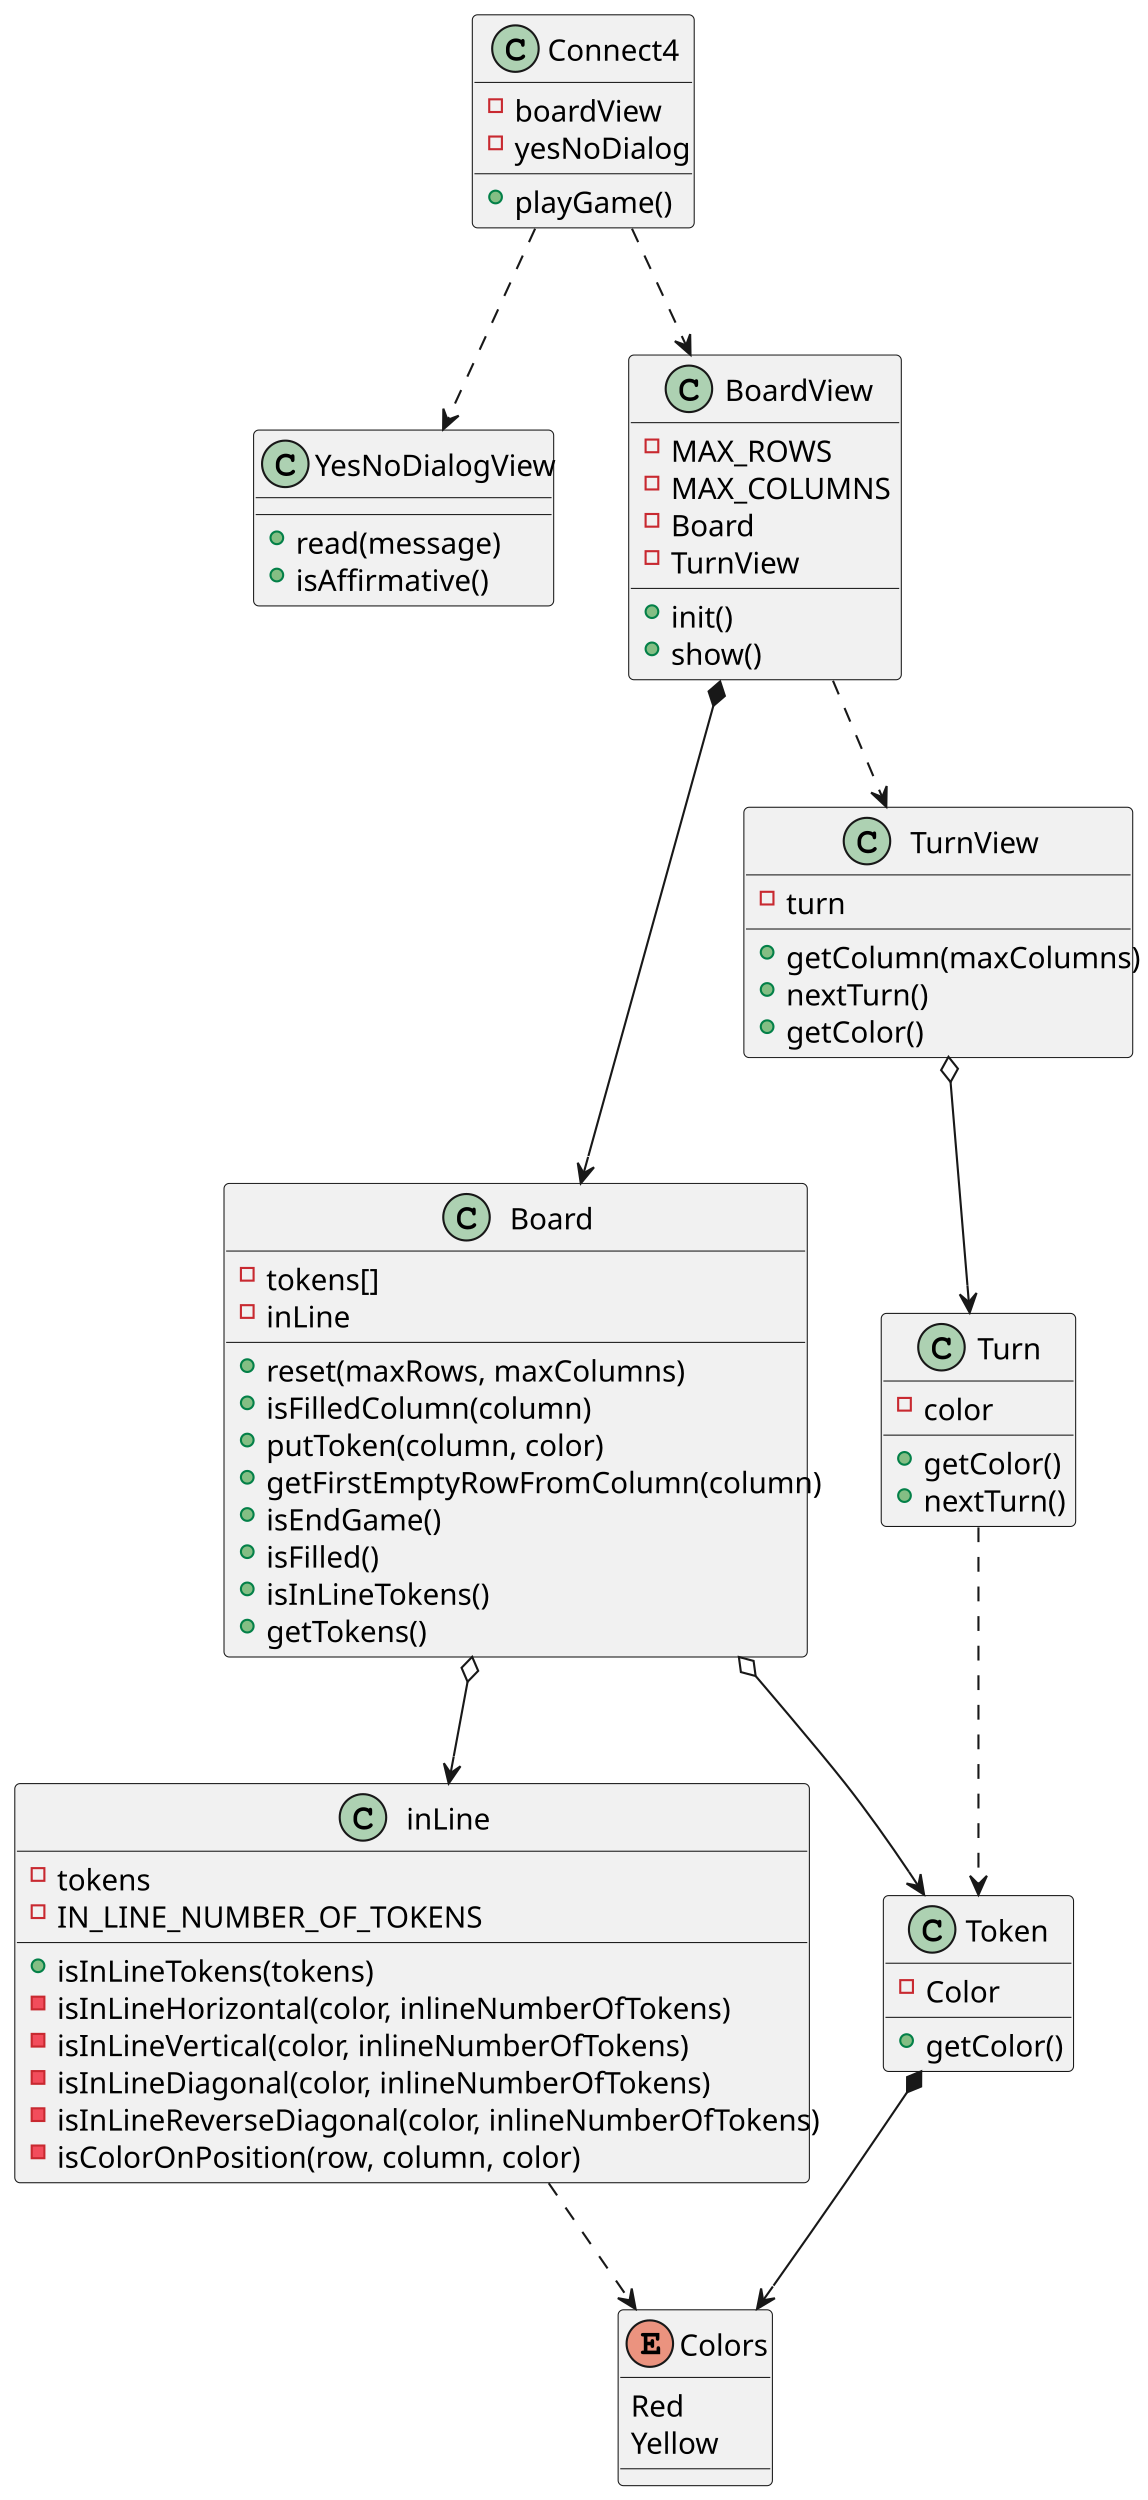
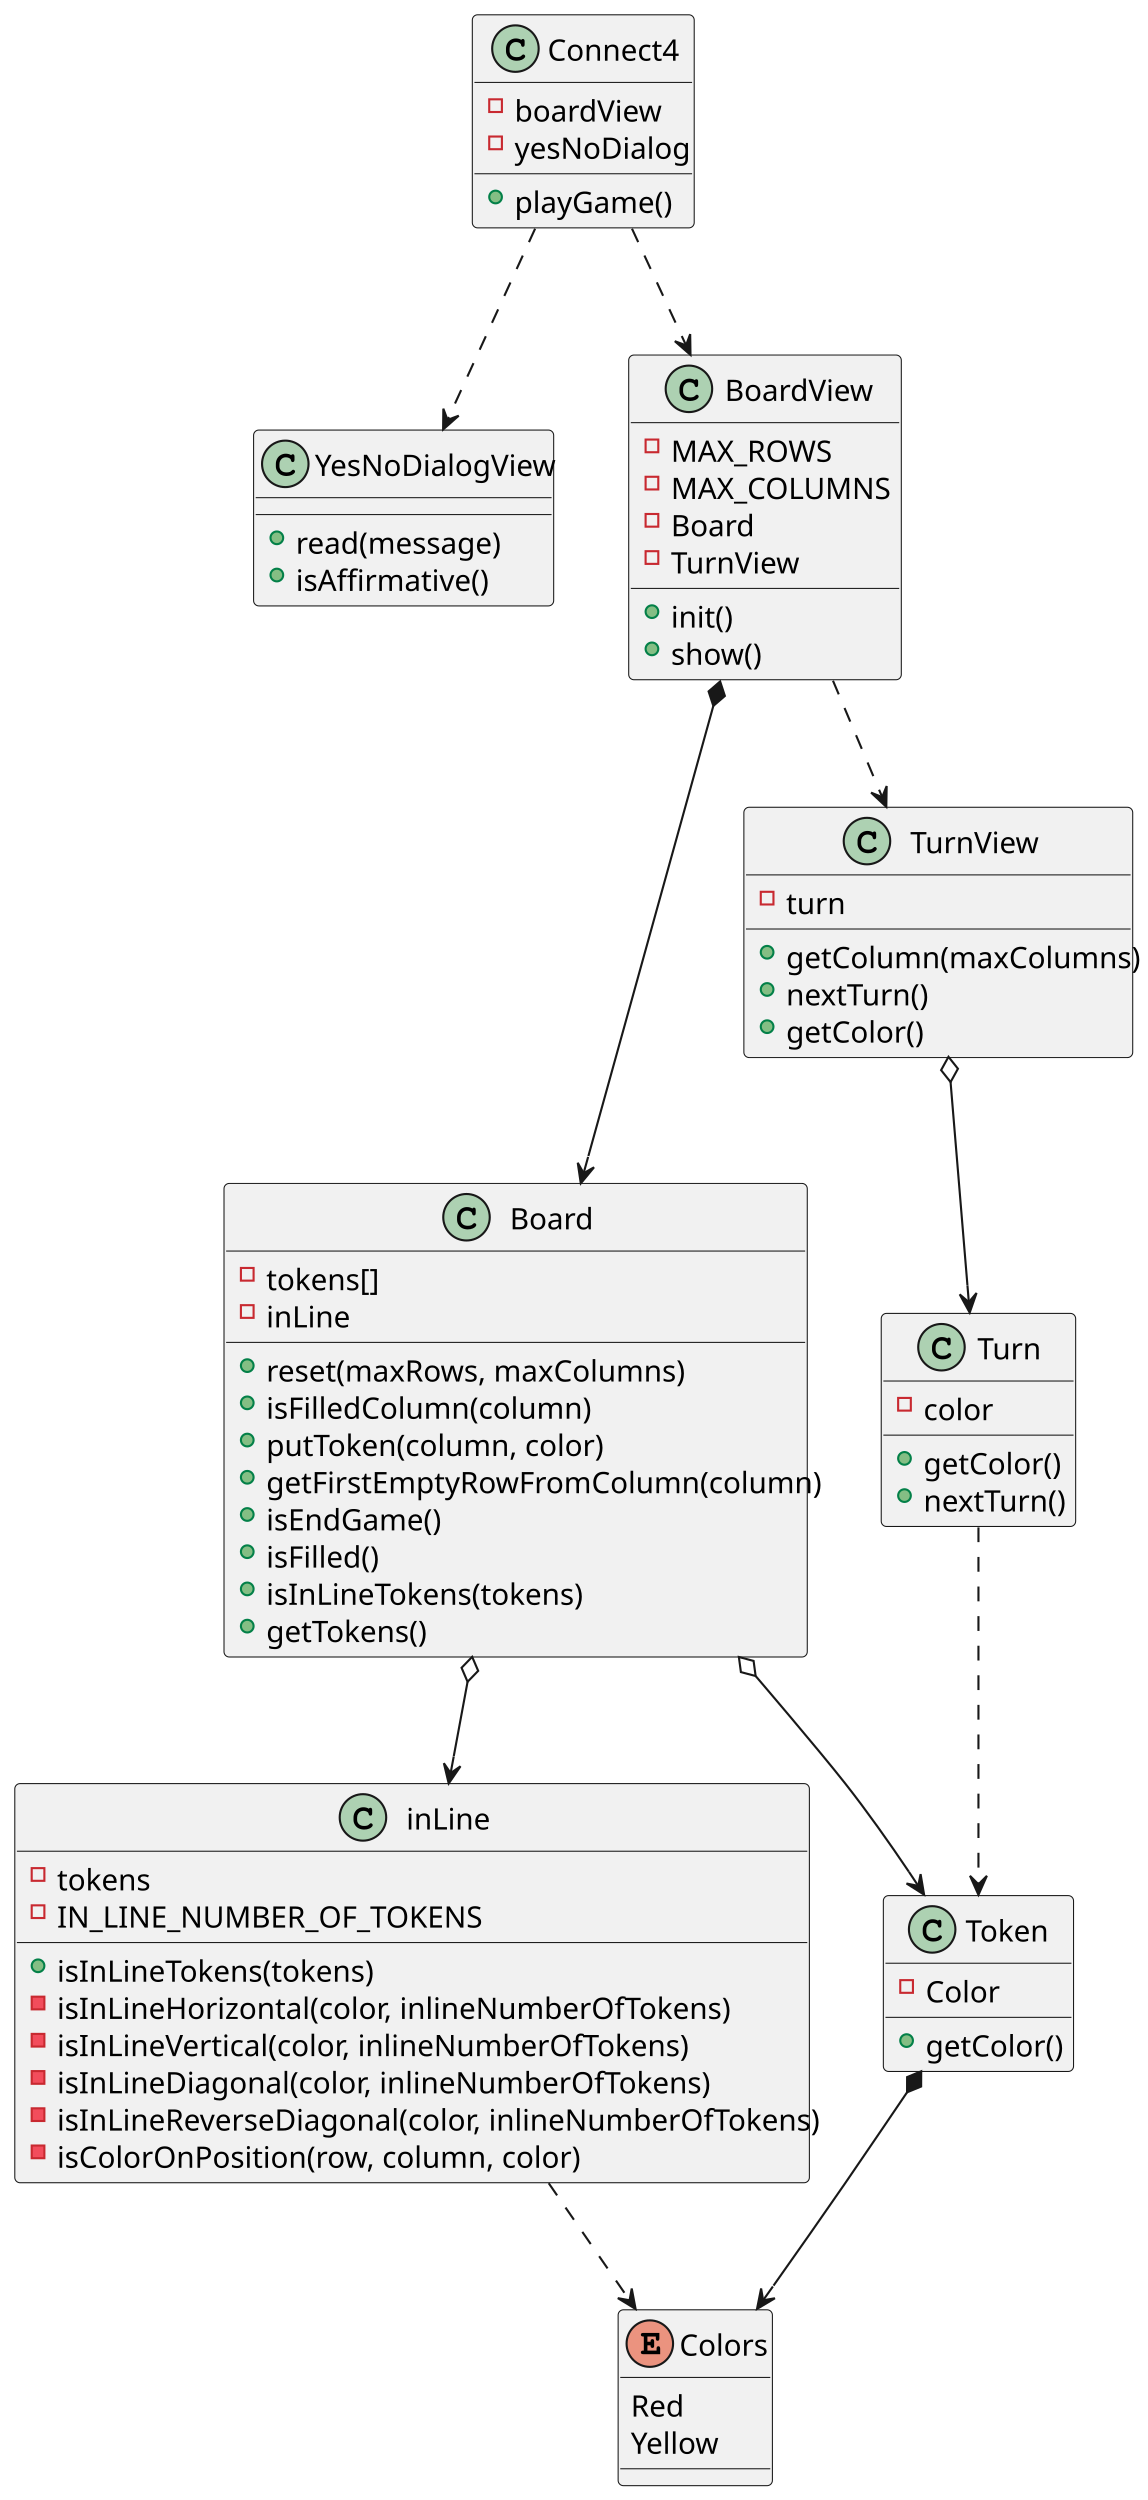
<svg xmlns="http://www.w3.org/2000/svg" contentStyleType="text/css" height="1183px" preserveAspectRatio="none" style="width:543px;height:1183px;background:#FFFFFF;" version="1.1" viewBox="0 0 543 1183" width="543px" zoomAndPan="magnify">
  <defs />
  <g>
    <g id="elem_Connect4">
      <rect codeLine="2" fill="#F1F1F1" height="100.828" id="Connect4" rx="2.5" ry="2.5" style="stroke:#181818;stroke-width:0.5;" width="105" x="223.5" y="7" />
      <ellipse cx="243.9" cy="23" fill="#ADD1B2" rx="11" ry="11" style="stroke:#181818;stroke-width:1.0;" />
      <path d="M246.666,18.875 Q246.822,18.656 247.009,18.547 Q247.197,18.438 247.416,18.438 Q247.791,18.438 248.025,18.703 Q248.259,18.953 248.259,19.562 L248.259,21.016 Q248.259,21.625 248.025,21.891 Q247.791,22.156 247.416,22.156 Q247.072,22.156 246.869,21.953 Q246.666,21.766 246.556,21.25 Q246.509,20.891 246.322,20.703 Q245.994,20.328 245.384,20.109 Q244.775,19.891 244.15,19.891 Q243.384,19.891 242.744,20.219 Q242.119,20.547 241.619,21.297 Q241.134,22.047 241.134,23.078 L241.134,24.172 Q241.134,25.406 242.025,26.234 Q242.916,27.047 244.509,27.047 Q245.447,27.047 246.103,26.797 Q246.494,26.641 246.916,26.203 Q247.181,25.938 247.322,25.859 Q247.478,25.781 247.681,25.781 Q248.009,25.781 248.259,26.047 Q248.525,26.297 248.525,26.641 Q248.525,26.984 248.181,27.391 Q247.681,27.969 246.884,28.297 Q245.806,28.75 244.509,28.75 Q242.994,28.75 241.791,28.125 Q240.806,27.625 240.119,26.562 Q239.431,25.484 239.431,24.203 L239.431,23.047 Q239.431,21.719 240.041,20.578 Q240.666,19.422 241.759,18.812 Q242.853,18.188 244.088,18.188 Q244.822,18.188 245.463,18.359 Q246.119,18.516 246.666,18.875 Z " fill="#000000" />
      <text fill="#000000" font-family="sans-serif" font-size="14" lengthAdjust="spacing" textLength="61" x="259.1" y="28.729">Connect4</text>
      <line style="stroke:#181818;stroke-width:0.5;" x1="224.5" x2="327.5" y1="39" y2="39" />
      <rect fill="none" height="6" style="stroke:#C82930;stroke-width:1.0;" width="6" x="231.5" y="47" />
      <text fill="#000000" font-family="sans-serif" font-size="14" lengthAdjust="spacing" textLength="66" x="243.5" y="57.533">boardView</text>
      <rect fill="none" height="6" style="stroke:#C82930;stroke-width:1.0;" width="6" x="231.5" y="64.609" />
      <text fill="#000000" font-family="sans-serif" font-size="14" lengthAdjust="spacing" textLength="79" x="243.5" y="75.143">yesNoDialog</text>
      <line style="stroke:#181818;stroke-width:0.5;" x1="224.5" x2="327.5" y1="82.219" y2="82.219" />
      <ellipse cx="234.5" cy="93.219" fill="#84BE84" rx="3" ry="3" style="stroke:#038048;stroke-width:1.0;" />
      <text fill="#000000" font-family="sans-serif" font-size="14" lengthAdjust="spacing" textLength="74" x="243.5" y="100.752">playGame()</text>
    </g>
    <g id="elem_YesNoDialogView">
      <rect codeLine="7" fill="#F1F1F1" height="83.219" id="YesNoDialogView" rx="2.5" ry="2.5" style="stroke:#181818;stroke-width:0.5;" width="142" x="120" y="203.5" />
      <ellipse cx="135" cy="219.5" fill="#ADD1B2" rx="11" ry="11" style="stroke:#181818;stroke-width:1.0;" />
      <path d="M137.766,215.375 Q137.922,215.156 138.109,215.047 Q138.297,214.938 138.516,214.938 Q138.891,214.938 139.125,215.203 Q139.359,215.453 139.359,216.062 L139.359,217.516 Q139.359,218.125 139.125,218.391 Q138.891,218.656 138.516,218.656 Q138.172,218.656 137.969,218.453 Q137.766,218.266 137.656,217.75 Q137.609,217.391 137.422,217.203 Q137.094,216.828 136.484,216.609 Q135.875,216.391 135.25,216.391 Q134.484,216.391 133.844,216.719 Q133.219,217.047 132.719,217.797 Q132.234,218.547 132.234,219.578 L132.234,220.672 Q132.234,221.906 133.125,222.734 Q134.016,223.547 135.609,223.547 Q136.547,223.547 137.203,223.297 Q137.594,223.141 138.016,222.703 Q138.281,222.438 138.422,222.359 Q138.578,222.281 138.781,222.281 Q139.109,222.281 139.359,222.547 Q139.625,222.797 139.625,223.141 Q139.625,223.484 139.281,223.891 Q138.781,224.469 137.984,224.797 Q136.906,225.25 135.609,225.25 Q134.094,225.25 132.891,224.625 Q131.906,224.125 131.219,223.062 Q130.531,221.984 130.531,220.703 L130.531,219.547 Q130.531,218.219 131.141,217.078 Q131.766,215.922 132.859,215.312 Q133.953,214.688 135.188,214.688 Q135.922,214.688 136.562,214.859 Q137.219,215.016 137.766,215.375 Z " fill="#000000" />
      <text fill="#000000" font-family="sans-serif" font-size="14" lengthAdjust="spacing" textLength="110" x="149" y="225.228">YesNoDialogView</text>
      <line style="stroke:#181818;stroke-width:0.5;" x1="121" x2="261" y1="235.5" y2="235.5" />
      <line style="stroke:#181818;stroke-width:0.5;" x1="121" x2="261" y1="243.5" y2="243.5" />
      <ellipse cx="131" cy="254.5" fill="#84BE84" rx="3" ry="3" style="stroke:#038048;stroke-width:1.0;" />
      <text fill="#000000" font-family="sans-serif" font-size="14" lengthAdjust="spacing" textLength="96" x="140" y="262.033">read(message)</text>
      <ellipse cx="131" cy="272.109" fill="#84BE84" rx="3" ry="3" style="stroke:#038048;stroke-width:1.0;" />
      <text fill="#000000" font-family="sans-serif" font-size="14" lengthAdjust="spacing" textLength="86" x="140" y="279.643">isAffirmative()</text>
    </g>
    <g id="elem_Board">
      <rect codeLine="11" fill="#F1F1F1" height="224.094" id="Board" rx="2.5" ry="2.5" style="stroke:#181818;stroke-width:0.5;" width="276" x="106" y="560" />
      <ellipse cx="220.75" cy="576" fill="#ADD1B2" rx="11" ry="11" style="stroke:#181818;stroke-width:1.0;" />
      <path d="M223.516,571.875 Q223.672,571.656 223.859,571.547 Q224.047,571.438 224.266,571.438 Q224.641,571.438 224.875,571.703 Q225.109,571.953 225.109,572.562 L225.109,574.016 Q225.109,574.625 224.875,574.891 Q224.641,575.156 224.266,575.156 Q223.922,575.156 223.719,574.953 Q223.516,574.766 223.406,574.25 Q223.359,573.891 223.172,573.703 Q222.844,573.328 222.234,573.109 Q221.625,572.891 221,572.891 Q220.234,572.891 219.594,573.219 Q218.969,573.547 218.469,574.297 Q217.984,575.047 217.984,576.078 L217.984,577.172 Q217.984,578.406 218.875,579.234 Q219.766,580.047 221.359,580.047 Q222.297,580.047 222.953,579.797 Q223.344,579.641 223.766,579.203 Q224.031,578.938 224.172,578.859 Q224.328,578.781 224.531,578.781 Q224.859,578.781 225.109,579.047 Q225.375,579.297 225.375,579.641 Q225.375,579.984 225.031,580.391 Q224.531,580.969 223.734,581.297 Q222.656,581.75 221.359,581.75 Q219.844,581.75 218.641,581.125 Q217.656,580.625 216.969,579.562 Q216.281,578.484 216.281,577.203 L216.281,576.047 Q216.281,574.719 216.891,573.578 Q217.516,572.422 218.609,571.812 Q219.703,571.188 220.938,571.188 Q221.672,571.188 222.312,571.359 Q222.969,571.516 223.516,571.875 Z " fill="#000000" />
      <text fill="#000000" font-family="sans-serif" font-size="14" lengthAdjust="spacing" textLength="38" x="241.25" y="581.729">Board</text>
      <line style="stroke:#181818;stroke-width:0.5;" x1="107" x2="381" y1="592" y2="592" />
      <rect fill="none" height="6" style="stroke:#C82930;stroke-width:1.0;" width="6" x="114" y="600" />
      <text fill="#000000" font-family="sans-serif" font-size="14" lengthAdjust="spacing" textLength="50" x="126" y="610.533">tokens[]</text>
      <rect fill="none" height="6" style="stroke:#C82930;stroke-width:1.0;" width="6" x="114" y="617.609" />
      <text fill="#000000" font-family="sans-serif" font-size="14" lengthAdjust="spacing" textLength="38" x="126" y="628.143">inLine</text>
      <line style="stroke:#181818;stroke-width:0.5;" x1="107" x2="381" y1="635.219" y2="635.219" />
      <ellipse cx="117" cy="646.219" fill="#84BE84" rx="3" ry="3" style="stroke:#038048;stroke-width:1.0;" />
      <text fill="#000000" font-family="sans-serif" font-size="14" lengthAdjust="spacing" textLength="189" x="126" y="653.752">reset(maxRows, maxColumns)</text>
      <ellipse cx="117" cy="663.828" fill="#84BE84" rx="3" ry="3" style="stroke:#038048;stroke-width:1.0;" />
      <text fill="#000000" font-family="sans-serif" font-size="14" lengthAdjust="spacing" textLength="147" x="126" y="671.361">isFilledColumn(column)</text>
      <ellipse cx="117" cy="681.438" fill="#84BE84" rx="3" ry="3" style="stroke:#038048;stroke-width:1.0;" />
      <text fill="#000000" font-family="sans-serif" font-size="14" lengthAdjust="spacing" textLength="154" x="126" y="688.971">putToken(column, color)</text>
      <ellipse cx="117" cy="699.047" fill="#84BE84" rx="3" ry="3" style="stroke:#038048;stroke-width:1.0;" />
      <text fill="#000000" font-family="sans-serif" font-size="14" lengthAdjust="spacing" textLength="250" x="126" y="706.58">getFirstEmptyRowFromColumn(column)</text>
      <ellipse cx="117" cy="716.656" fill="#84BE84" rx="3" ry="3" style="stroke:#038048;stroke-width:1.0;" />
      <text fill="#000000" font-family="sans-serif" font-size="14" lengthAdjust="spacing" textLength="83" x="126" y="724.189">isEndGame()</text>
      <ellipse cx="117" cy="734.266" fill="#84BE84" rx="3" ry="3" style="stroke:#038048;stroke-width:1.0;" />
      <text fill="#000000" font-family="sans-serif" font-size="14" lengthAdjust="spacing" textLength="54" x="126" y="741.799">isFilled()</text>
      <ellipse cx="117" cy="751.875" fill="#84BE84" rx="3" ry="3" style="stroke:#038048;stroke-width:1.0;" />
-       <text fill="#000000" font-family="sans-serif" font-size="14" lengthAdjust="spacing" textLength="105" x="126" y="759.408">isInLineTokens()</text>
+       <text fill="#000000" font-family="sans-serif" font-size="14" lengthAdjust="spacing" textLength="147" x="126" y="759.408">isInLineTokens(tokens)</text>
      <ellipse cx="117" cy="769.484" fill="#84BE84" rx="3" ry="3" style="stroke:#038048;stroke-width:1.0;" />
      <text fill="#000000" font-family="sans-serif" font-size="14" lengthAdjust="spacing" textLength="77" x="126" y="777.018">getTokens()</text>
    </g>
    <g id="elem_BoardView">
      <rect codeLine="23" fill="#F1F1F1" height="153.656" id="BoardView" rx="2.5" ry="2.5" style="stroke:#181818;stroke-width:0.5;" width="129" x="297.5" y="168" />
      <ellipse cx="326" cy="184" fill="#ADD1B2" rx="11" ry="11" style="stroke:#181818;stroke-width:1.0;" />
      <path d="M328.766,179.875 Q328.922,179.656 329.109,179.547 Q329.297,179.438 329.516,179.438 Q329.891,179.438 330.125,179.703 Q330.359,179.953 330.359,180.562 L330.359,182.016 Q330.359,182.625 330.125,182.891 Q329.891,183.156 329.516,183.156 Q329.172,183.156 328.969,182.953 Q328.766,182.766 328.656,182.25 Q328.609,181.891 328.422,181.703 Q328.094,181.328 327.484,181.109 Q326.875,180.891 326.25,180.891 Q325.484,180.891 324.844,181.219 Q324.219,181.547 323.719,182.297 Q323.234,183.047 323.234,184.078 L323.234,185.172 Q323.234,186.406 324.125,187.234 Q325.016,188.047 326.609,188.047 Q327.547,188.047 328.203,187.797 Q328.594,187.641 329.016,187.203 Q329.281,186.938 329.422,186.859 Q329.578,186.781 329.781,186.781 Q330.109,186.781 330.359,187.047 Q330.625,187.297 330.625,187.641 Q330.625,187.984 330.281,188.391 Q329.781,188.969 328.984,189.297 Q327.906,189.75 326.609,189.75 Q325.094,189.75 323.891,189.125 Q322.906,188.625 322.219,187.562 Q321.531,186.484 321.531,185.203 L321.531,184.047 Q321.531,182.719 322.141,181.578 Q322.766,180.422 323.859,179.812 Q324.953,179.188 326.188,179.188 Q326.922,179.188 327.562,179.359 Q328.219,179.516 328.766,179.875 Z " fill="#000000" />
      <text fill="#000000" font-family="sans-serif" font-size="14" lengthAdjust="spacing" textLength="67" x="343" y="189.728">BoardView</text>
      <line style="stroke:#181818;stroke-width:0.5;" x1="298.5" x2="425.5" y1="200" y2="200" />
      <rect fill="none" height="6" style="stroke:#C82930;stroke-width:1.0;" width="6" x="305.5" y="208" />
      <text fill="#000000" font-family="sans-serif" font-size="14" lengthAdjust="spacing" textLength="79" x="317.5" y="218.533">MAX_ROWS</text>
      <rect fill="none" height="6" style="stroke:#C82930;stroke-width:1.0;" width="6" x="305.5" y="225.609" />
      <text fill="#000000" font-family="sans-serif" font-size="14" lengthAdjust="spacing" textLength="103" x="317.5" y="236.143">MAX_COLUMNS</text>
      <rect fill="none" height="6" style="stroke:#C82930;stroke-width:1.0;" width="6" x="305.5" y="243.219" />
      <text fill="#000000" font-family="sans-serif" font-size="14" lengthAdjust="spacing" textLength="38" x="317.5" y="253.752">Board</text>
      <rect fill="none" height="6" style="stroke:#C82930;stroke-width:1.0;" width="6" x="305.5" y="260.828" />
      <text fill="#000000" font-family="sans-serif" font-size="14" lengthAdjust="spacing" textLength="59" x="317.5" y="271.361">TurnView</text>
      <line style="stroke:#181818;stroke-width:0.5;" x1="298.5" x2="425.5" y1="278.438" y2="278.438" />
      <ellipse cx="308.5" cy="289.438" fill="#84BE84" rx="3" ry="3" style="stroke:#038048;stroke-width:1.0;" />
      <text fill="#000000" font-family="sans-serif" font-size="14" lengthAdjust="spacing" textLength="28" x="317.5" y="296.971">init()</text>
      <ellipse cx="308.5" cy="307.047" fill="#84BE84" rx="3" ry="3" style="stroke:#038048;stroke-width:1.0;" />
      <text fill="#000000" font-family="sans-serif" font-size="14" lengthAdjust="spacing" textLength="42" x="317.5" y="314.58">show()</text>
    </g>
    <g id="elem_inLine">
      <rect codeLine="31" fill="#F1F1F1" height="188.875" id="inLine" rx="2.5" ry="2.5" style="stroke:#181818;stroke-width:0.5;" width="376" x="7" y="844" />
      <ellipse cx="171.75" cy="860" fill="#ADD1B2" rx="11" ry="11" style="stroke:#181818;stroke-width:1.0;" />
      <path d="M174.516,855.875 Q174.672,855.656 174.859,855.547 Q175.047,855.438 175.266,855.438 Q175.641,855.438 175.875,855.703 Q176.109,855.953 176.109,856.562 L176.109,858.016 Q176.109,858.625 175.875,858.891 Q175.641,859.156 175.266,859.156 Q174.922,859.156 174.719,858.953 Q174.516,858.766 174.406,858.25 Q174.359,857.891 174.172,857.703 Q173.844,857.328 173.234,857.109 Q172.625,856.891 172,856.891 Q171.234,856.891 170.594,857.219 Q169.969,857.547 169.469,858.297 Q168.984,859.047 168.984,860.078 L168.984,861.172 Q168.984,862.406 169.875,863.234 Q170.766,864.047 172.359,864.047 Q173.297,864.047 173.953,863.797 Q174.344,863.641 174.766,863.203 Q175.031,862.938 175.172,862.859 Q175.328,862.781 175.531,862.781 Q175.859,862.781 176.109,863.047 Q176.375,863.297 176.375,863.641 Q176.375,863.984 176.031,864.391 Q175.531,864.969 174.734,865.297 Q173.656,865.75 172.359,865.75 Q170.844,865.75 169.641,865.125 Q168.656,864.625 167.969,863.562 Q167.281,862.484 167.281,861.203 L167.281,860.047 Q167.281,858.719 167.891,857.578 Q168.516,856.422 169.609,855.812 Q170.703,855.188 171.938,855.188 Q172.672,855.188 173.312,855.359 Q173.969,855.516 174.516,855.875 Z " fill="#000000" />
      <text fill="#000000" font-family="sans-serif" font-size="14" lengthAdjust="spacing" textLength="38" x="192.25" y="865.729">inLine</text>
      <line style="stroke:#181818;stroke-width:0.5;" x1="8" x2="382" y1="876" y2="876" />
      <rect fill="none" height="6" style="stroke:#C82930;stroke-width:1.0;" width="6" x="15" y="884" />
      <text fill="#000000" font-family="sans-serif" font-size="14" lengthAdjust="spacing" textLength="42" x="27" y="894.533">tokens</text>
      <rect fill="none" height="6" style="stroke:#C82930;stroke-width:1.0;" width="6" x="15" y="901.609" />
      <text fill="#000000" font-family="sans-serif" font-size="14" lengthAdjust="spacing" textLength="206" x="27" y="912.143">IN_LINE_NUMBER_OF_TOKENS</text>
      <line style="stroke:#181818;stroke-width:0.5;" x1="8" x2="382" y1="919.219" y2="919.219" />
      <ellipse cx="18" cy="930.219" fill="#84BE84" rx="3" ry="3" style="stroke:#038048;stroke-width:1.0;" />
      <text fill="#000000" font-family="sans-serif" font-size="14" lengthAdjust="spacing" textLength="147" x="27" y="937.752">isInLineTokens(tokens)</text>
      <rect fill="#F24D5C" height="6" style="stroke:#C82930;stroke-width:1.0;" width="6" x="15" y="944.828" />
      <text fill="#000000" font-family="sans-serif" font-size="14" lengthAdjust="spacing" textLength="303" x="27" y="955.361">isInLineHorizontal(color, inlineNumberOfTokens)</text>
      <rect fill="#F24D5C" height="6" style="stroke:#C82930;stroke-width:1.0;" width="6" x="15" y="962.438" />
      <text fill="#000000" font-family="sans-serif" font-size="14" lengthAdjust="spacing" textLength="288" x="27" y="972.971">isInLineVertical(color, inlineNumberOfTokens)</text>
      <rect fill="#F24D5C" height="6" style="stroke:#C82930;stroke-width:1.0;" width="6" x="15" y="980.047" />
      <text fill="#000000" font-family="sans-serif" font-size="14" lengthAdjust="spacing" textLength="297" x="27" y="990.58">isInLineDiagonal(color, inlineNumberOfTokens)</text>
      <rect fill="#F24D5C" height="6" style="stroke:#C82930;stroke-width:1.0;" width="6" x="15" y="997.656" />
      <text fill="#000000" font-family="sans-serif" font-size="14" lengthAdjust="spacing" textLength="350" x="27" y="1008.189">isInLineReverseDiagonal(color, inlineNumberOfTokens)</text>
      <rect fill="#F24D5C" height="6" style="stroke:#C82930;stroke-width:1.0;" width="6" x="15" y="1015.266" />
      <text fill="#000000" font-family="sans-serif" font-size="14" lengthAdjust="spacing" textLength="237" x="27" y="1025.799">isColorOnPosition(row, column, color)</text>
    </g>
    <g id="elem_Token">
      <rect codeLine="42" fill="#F1F1F1" height="83.219" id="Token" rx="2.5" ry="2.5" style="stroke:#181818;stroke-width:0.5;" width="90" x="418" y="897" />
      <ellipse cx="441.1" cy="913" fill="#ADD1B2" rx="11" ry="11" style="stroke:#181818;stroke-width:1.0;" />
      <path d="M443.866,908.875 Q444.022,908.656 444.209,908.547 Q444.397,908.438 444.616,908.438 Q444.991,908.438 445.225,908.703 Q445.459,908.953 445.459,909.562 L445.459,911.016 Q445.459,911.625 445.225,911.891 Q444.991,912.156 444.616,912.156 Q444.272,912.156 444.069,911.953 Q443.866,911.766 443.756,911.25 Q443.709,910.891 443.522,910.703 Q443.194,910.328 442.584,910.109 Q441.975,909.891 441.35,909.891 Q440.584,909.891 439.944,910.219 Q439.319,910.547 438.819,911.297 Q438.334,912.047 438.334,913.078 L438.334,914.172 Q438.334,915.406 439.225,916.234 Q440.116,917.047 441.709,917.047 Q442.647,917.047 443.303,916.797 Q443.694,916.641 444.116,916.203 Q444.381,915.938 444.522,915.859 Q444.678,915.781 444.881,915.781 Q445.209,915.781 445.459,916.047 Q445.725,916.297 445.725,916.641 Q445.725,916.984 445.381,917.391 Q444.881,917.969 444.084,918.297 Q443.006,918.75 441.709,918.75 Q440.194,918.75 438.991,918.125 Q438.006,917.625 437.319,916.562 Q436.631,915.484 436.631,914.203 L436.631,913.047 Q436.631,911.719 437.241,910.578 Q437.866,909.422 438.959,908.812 Q440.053,908.188 441.288,908.188 Q442.022,908.188 442.663,908.359 Q443.319,908.516 443.866,908.875 Z " fill="#000000" />
      <text fill="#000000" font-family="sans-serif" font-size="14" lengthAdjust="spacing" textLength="40" x="456.9" y="918.729">Token</text>
      <line style="stroke:#181818;stroke-width:0.5;" x1="419" x2="507" y1="929" y2="929" />
      <rect fill="none" height="6" style="stroke:#C82930;stroke-width:1.0;" width="6" x="426" y="937" />
      <text fill="#000000" font-family="sans-serif" font-size="14" lengthAdjust="spacing" textLength="34" x="438" y="947.533">Color</text>
      <line style="stroke:#181818;stroke-width:0.5;" x1="419" x2="507" y1="954.609" y2="954.609" />
      <ellipse cx="429" cy="965.609" fill="#84BE84" rx="3" ry="3" style="stroke:#038048;stroke-width:1.0;" />
      <text fill="#000000" font-family="sans-serif" font-size="14" lengthAdjust="spacing" textLength="64" x="438" y="973.143">getColor()</text>
    </g>
    <g id="elem_TurnView">
      <rect codeLine="46" fill="#F1F1F1" height="118.438" id="TurnView" rx="2.5" ry="2.5" style="stroke:#181818;stroke-width:0.5;" width="184" x="352" y="382" />
      <ellipse cx="410.25" cy="398" fill="#ADD1B2" rx="11" ry="11" style="stroke:#181818;stroke-width:1.0;" />
      <path d="M413.016,393.875 Q413.172,393.656 413.359,393.547 Q413.547,393.438 413.766,393.438 Q414.141,393.438 414.375,393.703 Q414.609,393.953 414.609,394.562 L414.609,396.016 Q414.609,396.625 414.375,396.891 Q414.141,397.156 413.766,397.156 Q413.422,397.156 413.219,396.953 Q413.016,396.766 412.906,396.25 Q412.859,395.891 412.672,395.703 Q412.344,395.328 411.734,395.109 Q411.125,394.891 410.5,394.891 Q409.734,394.891 409.094,395.219 Q408.469,395.547 407.969,396.297 Q407.484,397.047 407.484,398.078 L407.484,399.172 Q407.484,400.406 408.375,401.234 Q409.266,402.047 410.859,402.047 Q411.797,402.047 412.453,401.797 Q412.844,401.641 413.266,401.203 Q413.531,400.938 413.672,400.859 Q413.828,400.781 414.031,400.781 Q414.359,400.781 414.609,401.047 Q414.875,401.297 414.875,401.641 Q414.875,401.984 414.531,402.391 Q414.031,402.969 413.234,403.297 Q412.156,403.75 410.859,403.75 Q409.344,403.75 408.141,403.125 Q407.156,402.625 406.469,401.562 Q405.781,400.484 405.781,399.203 L405.781,398.047 Q405.781,396.719 406.391,395.578 Q407.016,394.422 408.109,393.812 Q409.203,393.188 410.438,393.188 Q411.172,393.188 411.812,393.359 Q412.469,393.516 413.016,393.875 Z " fill="#000000" />
      <text fill="#000000" font-family="sans-serif" font-size="14" lengthAdjust="spacing" textLength="59" x="430.75" y="403.728">TurnView</text>
      <line style="stroke:#181818;stroke-width:0.5;" x1="353" x2="535" y1="414" y2="414" />
      <rect fill="none" height="6" style="stroke:#C82930;stroke-width:1.0;" width="6" x="360" y="422" />
      <text fill="#000000" font-family="sans-serif" font-size="14" lengthAdjust="spacing" textLength="25" x="372" y="432.533">turn</text>
      <line style="stroke:#181818;stroke-width:0.5;" x1="353" x2="535" y1="439.609" y2="439.609" />
      <ellipse cx="363" cy="450.609" fill="#84BE84" rx="3" ry="3" style="stroke:#038048;stroke-width:1.0;" />
      <text fill="#000000" font-family="sans-serif" font-size="14" lengthAdjust="spacing" textLength="158" x="372" y="458.143">getColumn(maxColumns)</text>
      <ellipse cx="363" cy="468.219" fill="#84BE84" rx="3" ry="3" style="stroke:#038048;stroke-width:1.0;" />
      <text fill="#000000" font-family="sans-serif" font-size="14" lengthAdjust="spacing" textLength="66" x="372" y="475.752">nextTurn()</text>
      <ellipse cx="363" cy="485.828" fill="#84BE84" rx="3" ry="3" style="stroke:#038048;stroke-width:1.0;" />
      <text fill="#000000" font-family="sans-serif" font-size="14" lengthAdjust="spacing" textLength="64" x="372" y="493.361">getColor()</text>
    </g>
    <g id="elem_Turn">
      <rect codeLine="53" fill="#F1F1F1" height="100.828" id="Turn" rx="2.5" ry="2.5" style="stroke:#181818;stroke-width:0.5;" width="92" x="417" y="621.5" />
      <ellipse cx="445.5" cy="637.5" fill="#ADD1B2" rx="11" ry="11" style="stroke:#181818;stroke-width:1.0;" />
      <path d="M448.266,633.375 Q448.422,633.156 448.609,633.047 Q448.797,632.938 449.016,632.938 Q449.391,632.938 449.625,633.203 Q449.859,633.453 449.859,634.062 L449.859,635.516 Q449.859,636.125 449.625,636.391 Q449.391,636.656 449.016,636.656 Q448.672,636.656 448.469,636.453 Q448.266,636.266 448.156,635.75 Q448.109,635.391 447.922,635.203 Q447.594,634.828 446.984,634.609 Q446.375,634.391 445.75,634.391 Q444.984,634.391 444.344,634.719 Q443.719,635.047 443.219,635.797 Q442.734,636.547 442.734,637.578 L442.734,638.672 Q442.734,639.906 443.625,640.734 Q444.516,641.547 446.109,641.547 Q447.047,641.547 447.703,641.297 Q448.094,641.141 448.516,640.703 Q448.781,640.438 448.922,640.359 Q449.078,640.281 449.281,640.281 Q449.609,640.281 449.859,640.547 Q450.125,640.797 450.125,641.141 Q450.125,641.484 449.781,641.891 Q449.281,642.469 448.484,642.797 Q447.406,643.25 446.109,643.25 Q444.594,643.25 443.391,642.625 Q442.406,642.125 441.719,641.062 Q441.031,639.984 441.031,638.703 L441.031,637.547 Q441.031,636.219 441.641,635.078 Q442.266,633.922 443.359,633.312 Q444.453,632.688 445.688,632.688 Q446.422,632.688 447.062,632.859 Q447.719,633.016 448.266,633.375 Z " fill="#000000" />
      <text fill="#000000" font-family="sans-serif" font-size="14" lengthAdjust="spacing" textLength="30" x="462.5" y="643.229">Turn</text>
      <line style="stroke:#181818;stroke-width:0.5;" x1="418" x2="508" y1="653.5" y2="653.5" />
      <rect fill="none" height="6" style="stroke:#C82930;stroke-width:1.0;" width="6" x="425" y="661.5" />
      <text fill="#000000" font-family="sans-serif" font-size="14" lengthAdjust="spacing" textLength="31" x="437" y="672.033">color</text>
      <line style="stroke:#181818;stroke-width:0.5;" x1="418" x2="508" y1="679.109" y2="679.109" />
      <ellipse cx="428" cy="690.109" fill="#84BE84" rx="3" ry="3" style="stroke:#038048;stroke-width:1.0;" />
      <text fill="#000000" font-family="sans-serif" font-size="14" lengthAdjust="spacing" textLength="64" x="437" y="697.643">getColor()</text>
      <ellipse cx="428" cy="707.719" fill="#84BE84" rx="3" ry="3" style="stroke:#038048;stroke-width:1.0;" />
      <text fill="#000000" font-family="sans-serif" font-size="14" lengthAdjust="spacing" textLength="66" x="437" y="715.252">nextTurn()</text>
    </g>
    <g id="elem_Colors">
      <rect codeLine="59" fill="#F1F1F1" height="83.219" id="Colors" rx="2.5" ry="2.5" style="stroke:#181818;stroke-width:0.5;" width="73" x="292.5" y="1093" />
      <ellipse cx="307.5" cy="1109" fill="#EB937F" rx="11" ry="11" style="stroke:#181818;stroke-width:1.0;" />
      <path d="M306.359,1109.797 L306.359,1112.297 L310.688,1112.297 L310.688,1111.375 Q310.688,1110.766 310.922,1110.5 Q311.172,1110.234 311.547,1110.234 Q311.922,1110.234 312.156,1110.5 Q312.391,1110.766 312.391,1111.375 L312.391,1114 L304.391,1114 Q303.766,1114 303.5,1113.766 Q303.25,1113.531 303.25,1113.141 Q303.25,1112.766 303.516,1112.531 Q303.781,1112.297 304.391,1112.297 L304.656,1112.297 L304.656,1105.641 L304.391,1105.641 Q303.766,1105.641 303.5,1105.406 Q303.25,1105.172 303.25,1104.781 Q303.25,1104.406 303.5,1104.172 Q303.766,1103.938 304.391,1103.938 L312.016,1103.938 L312.016,1106.531 Q312.016,1107.141 311.781,1107.406 Q311.562,1107.656 311.172,1107.656 Q310.797,1107.656 310.562,1107.406 Q310.328,1107.141 310.328,1106.531 L310.328,1105.641 L306.359,1105.641 L306.359,1108.094 L307.844,1108.094 Q307.844,1107.438 307.969,1107.25 Q308.234,1106.844 308.703,1106.844 Q309.078,1106.844 309.312,1107.109 Q309.547,1107.359 309.547,1107.969 L309.547,1109.938 Q309.547,1110.484 309.422,1110.672 Q309.156,1111.062 308.703,1111.062 Q308.234,1111.062 307.969,1110.656 Q307.844,1110.469 307.844,1109.797 L306.359,1109.797 Z " fill="#000000" />
      <text fill="#000000" font-family="sans-serif" font-size="14" lengthAdjust="spacing" textLength="41" x="321.5" y="1114.728">Colors</text>
      <line style="stroke:#181818;stroke-width:0.5;" x1="293.5" x2="364.5" y1="1125" y2="1125" />
      <text fill="#000000" font-family="sans-serif" font-size="14" lengthAdjust="spacing" textLength="26" x="298.5" y="1143.533">Red</text>
      <text fill="#000000" font-family="sans-serif" font-size="14" lengthAdjust="spacing" textLength="40" x="298.5" y="1161.143">Yellow</text>
      <line style="stroke:#181818;stroke-width:0.5;" x1="293.5" x2="364.5" y1="1168.219" y2="1168.219" />
    </g>
    <g id="link_Connect4_BoardView">
      <path codeLine="64" d="M299.05,108.21 C306.89,125.13 315.87,144.5 324.55,163.21 " fill="none" id="Connect4-to-BoardView" style="stroke:#181818;stroke-width:1.0;stroke-dasharray:7.0,7.0;" />
      <polygon fill="#181818" points="326.74,167.95,326.594,158.102,324.642,163.411,319.333,161.459,326.74,167.95" style="stroke:#181818;stroke-width:1.0;" />
    </g>
    <g id="link_Connect4_YesNoDialogView">
      <path codeLine="65" d="M253.22,108.21 C240.34,136.31 224.36,171.19 211.82,198.56 " fill="none" id="Connect4-to-YesNoDialogView" style="stroke:#181818;stroke-width:1.0;stroke-dasharray:7.0,7.0;" />
      <polygon fill="#181818" points="209.68,203.23,217.063,196.711,211.761,198.684,209.788,193.382,209.68,203.23" style="stroke:#181818;stroke-width:1.0;" />
    </g>
    <g id="link_BoardView_Board">
      <path codeLine="67" d="M337.55,334.03 C337.55,334.03 297.25,479.2 278.42,547.04 " fill="none" id="BoardView-Board" style="stroke:#181818;stroke-width:1.0;" />
      <polygon fill="#181818" points="274.83,559.97,281.096,552.371,276.17,555.153,273.389,550.227,274.83,559.97" style="stroke:#181818;stroke-width:1.0;" />
      <line style="stroke:#181818;stroke-width:1.0;" x1="276.17" x2="278.305" y1="555.153" y2="547.44" />
      <polygon fill="#181818" points="340.77,322.47,335.307,327.177,337.55,334.03,343.013,329.323,340.77,322.47" style="stroke:#181818;stroke-width:1.0;" />
    </g>
    <g id="link_BoardView_TurnView">
      <path codeLine="68" d="M394.17,322.12 C401.84,340.26 409.94,359.43 417.34,376.92 " fill="none" id="BoardView-to-TurnView" style="stroke:#181818;stroke-width:1.0;stroke-dasharray:7.0,7.0;" />
      <polygon fill="#181818" points="419.4,381.8,419.568,371.953,417.448,377.197,412.203,375.076,419.4,381.8" style="stroke:#181818;stroke-width:1.0;" />
    </g>
    <g id="link_TurnView_Turn">
      <path codeLine="69" d="M449.809,512.039 C449.809,512.039 455.34,578.67 457.78,608.07 " fill="none" id="TurnView-Turn" style="stroke:#181818;stroke-width:1.0;" />
      <polygon fill="#181818" points="458.86,621.14,462.105,611.841,458.448,616.157,454.132,612.5,458.86,621.14" style="stroke:#181818;stroke-width:1.0;" />
      <line style="stroke:#181818;stroke-width:1.0;" x1="458.448" x2="457.785" y1="616.157" y2="608.185" />
      <polygon fill="none" points="448.82,500.08,445.328,506.389,449.809,512.039,453.301,505.73,448.82,500.08" style="stroke:#181818;stroke-width:1.0;" />
    </g>
    <g id="link_Board_Token">
      <path codeLine="71" d="M357.565,793.092 C357.565,793.092 387.04,827.52 400,844 C410.31,857.11 420.74,871.86 430.06,885.69 " fill="none" id="Board-Token" style="stroke:#181818;stroke-width:1.0;" />
      <polygon fill="#181818" points="437.28,896.55,435.628,886.841,434.512,892.386,428.966,891.27,437.28,896.55" style="stroke:#181818;stroke-width:1.0;" />
      <line style="stroke:#181818;stroke-width:1.0;" x1="434.512" x2="430.08" y1="892.386" y2="885.72" />
      <polygon fill="none" points="349.63,784.09,350.597,791.236,357.565,793.092,356.598,785.946,349.63,784.09" style="stroke:#181818;stroke-width:1.0;" />
    </g>
    <g id="link_Board_inLine">
      <path codeLine="72" d="M221.254,795.821 C221.254,795.821 216.79,819.87 214.73,831 " fill="none" id="Board-inLine" style="stroke:#181818;stroke-width:1.0;" />
      <polygon fill="#181818" points="212.33,843.93,217.904,835.81,213.242,839.014,210.038,834.351,212.33,843.93" style="stroke:#181818;stroke-width:1.0;" />
      <line style="stroke:#181818;stroke-width:1.0;" x1="213.242" x2="214.705" y1="839.014" y2="831.15" />
      <polygon fill="none" points="223.43,784.02,218.409,789.195,221.254,795.821,226.276,790.646,223.43,784.02" style="stroke:#181818;stroke-width:1.0;" />
    </g>
    <g id="link_inLine_Colors">
      <path codeLine="74" d="M259.64,1033.09 C272.97,1052.38 286.42,1071.86 297.89,1088.45 " fill="none" id="inLine-to-Colors" style="stroke:#181818;stroke-width:1.0;stroke-dasharray:7.0,7.0;" />
      <polygon fill="#181818" points="300.76,1092.61,298.935,1082.932,297.918,1088.496,292.353,1087.479,300.76,1092.61" style="stroke:#181818;stroke-width:1.0;" />
    </g>
    <g id="link_Turn_Token">
      <path codeLine="76" d="M463,722.75 C463,771.26 463,844.44 463,891.59 " fill="none" id="Turn-to-Token" style="stroke:#181818;stroke-width:1.0;stroke-dasharray:7.0,7.0;" />
      <polygon fill="#181818" points="463,896.64,467,887.64,463,891.64,459,887.64,463,896.64" style="stroke:#181818;stroke-width:1.0;" />
    </g>
    <g id="link_Token_Colors">
      <path codeLine="79" d="M429.217,990.09 C429.217,990.09 409.29,1019.53 400,1033 C389.07,1048.85 377.03,1065.99 366.02,1081.56 " fill="none" id="Token-Colors" style="stroke:#181818;stroke-width:1.0;" />
      <polygon fill="#181818" points="358.22,1092.57,366.685,1087.536,361.109,1088.489,360.156,1082.913,358.22,1092.57" style="stroke:#181818;stroke-width:1.0;" />
      <line style="stroke:#181818;stroke-width:1.0;" x1="361.109" x2="365.735" y1="1088.489" y2="1081.96" />
      <polygon fill="#181818" points="435.91,980.13,429.243,982.879,429.217,990.09,435.884,987.341,435.91,980.13" style="stroke:#181818;stroke-width:1.0;" />
    </g>
  </g>
</svg>
